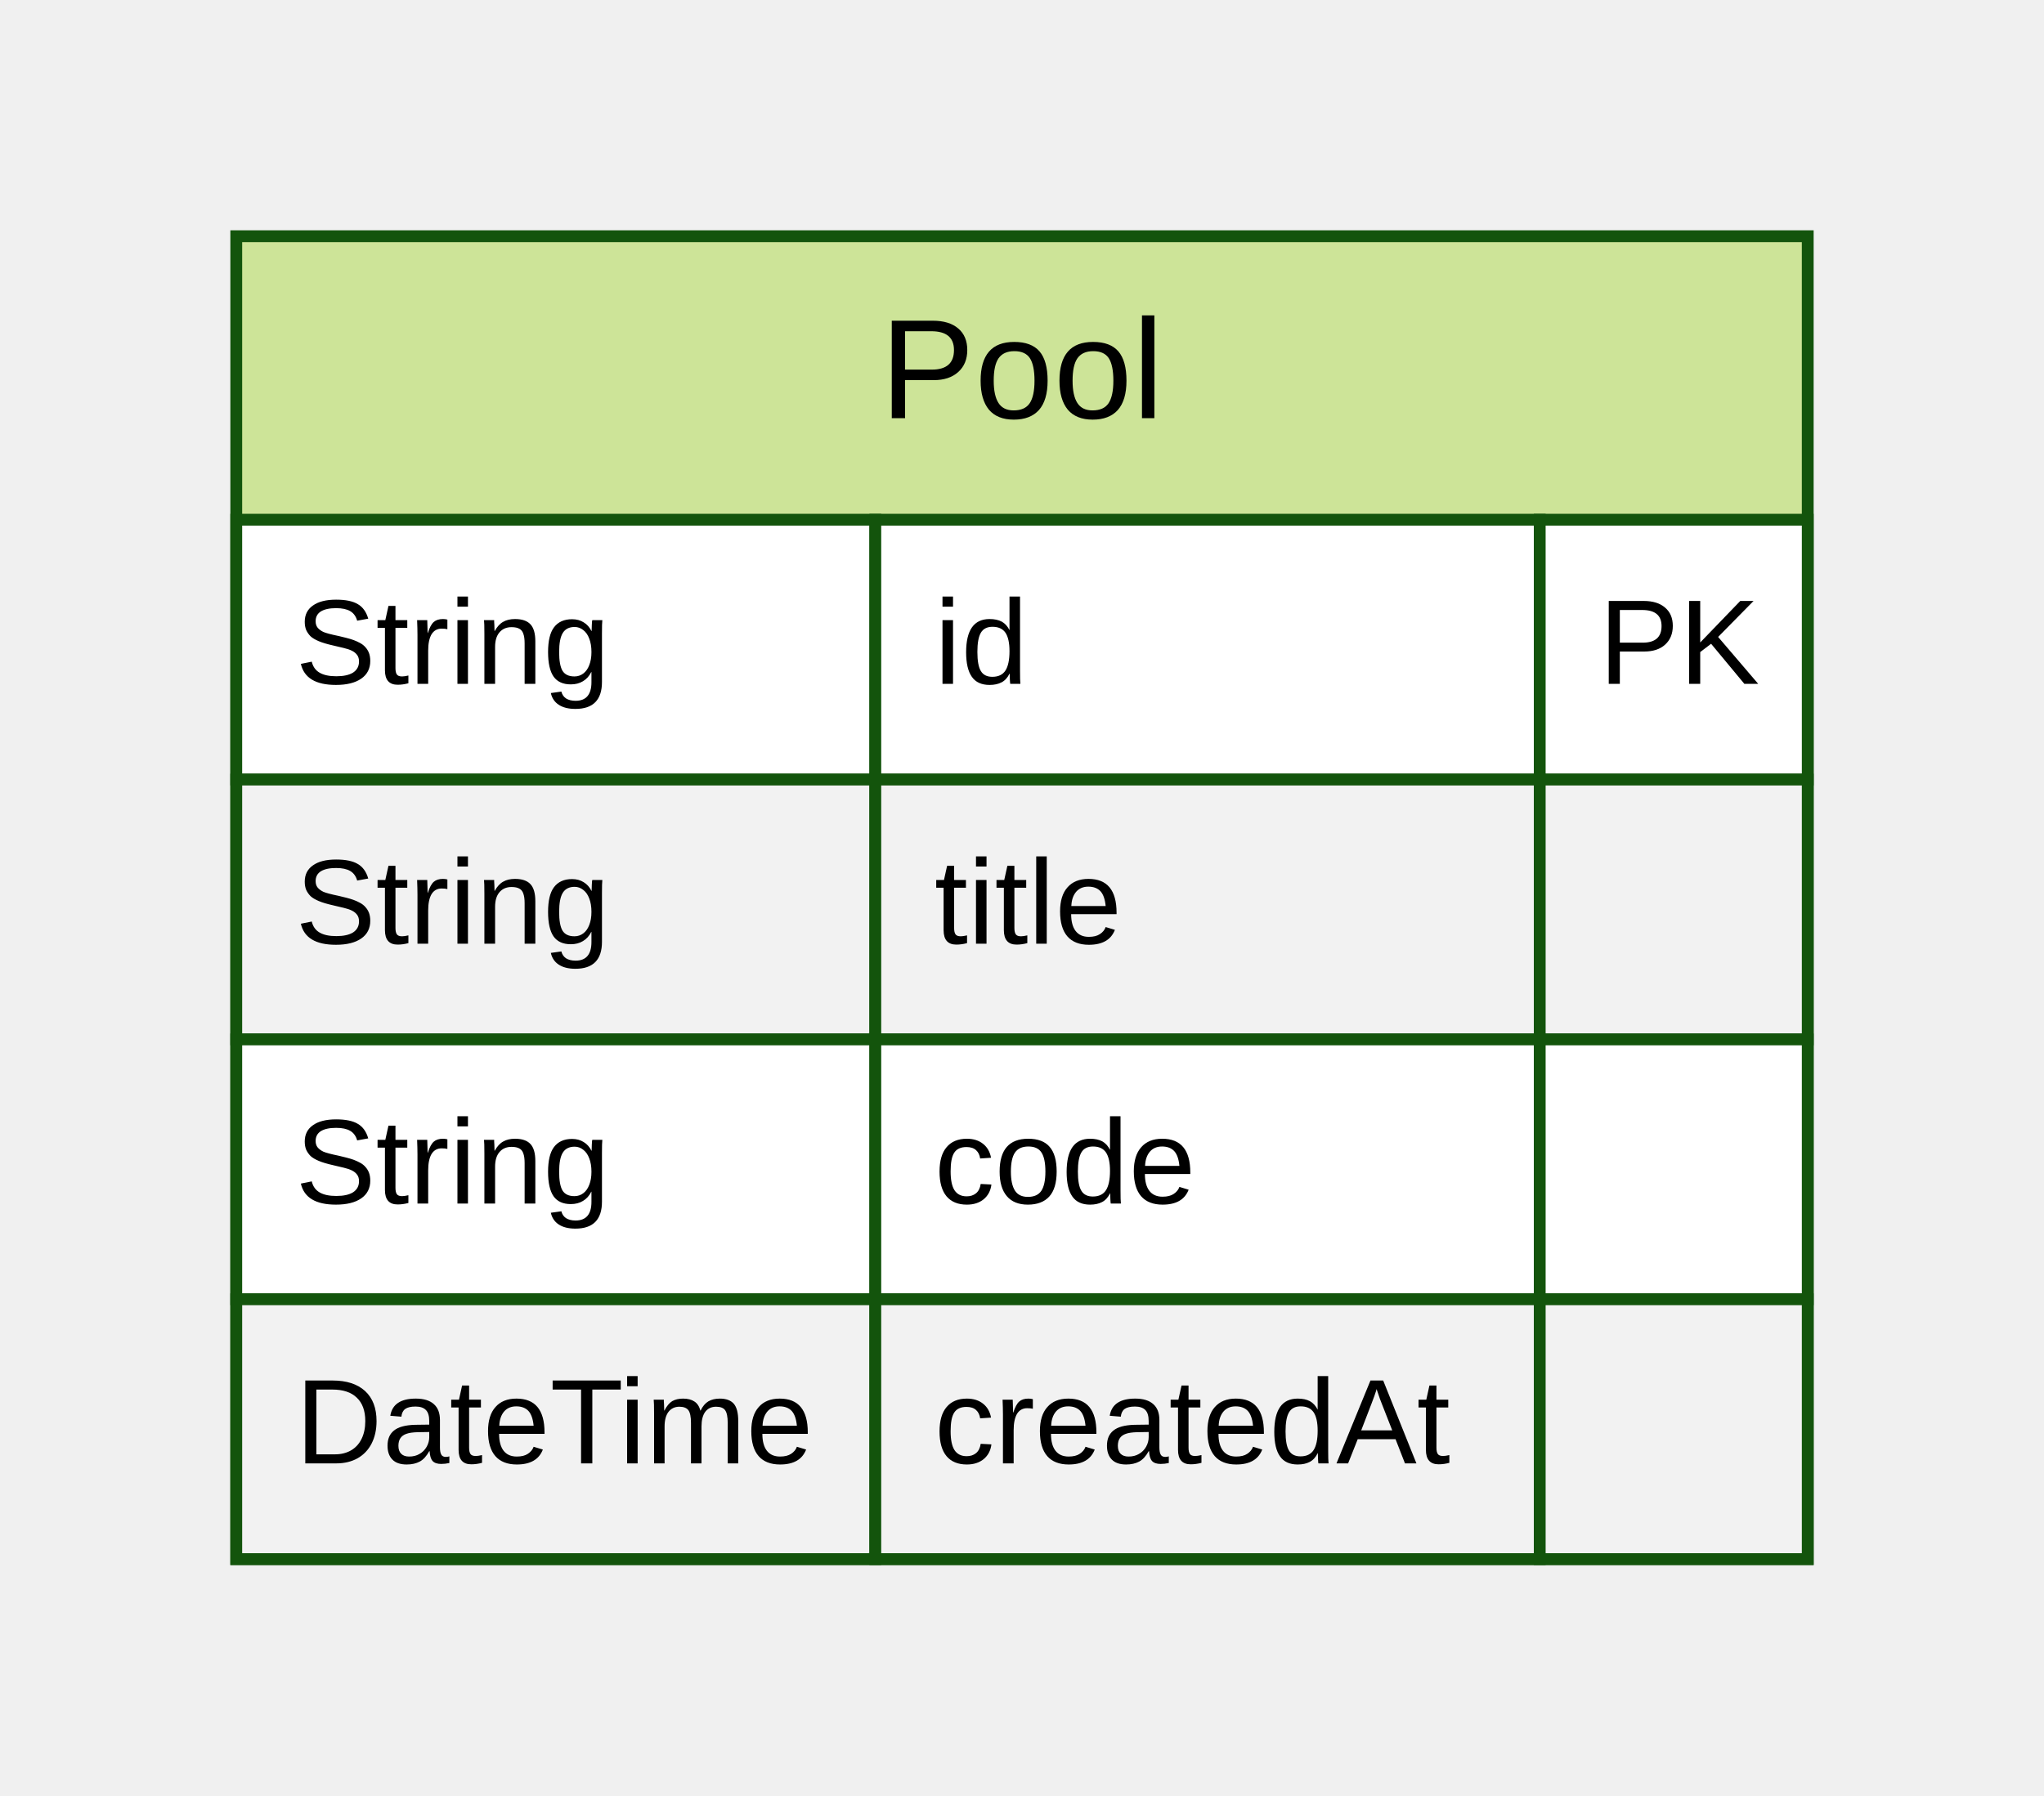
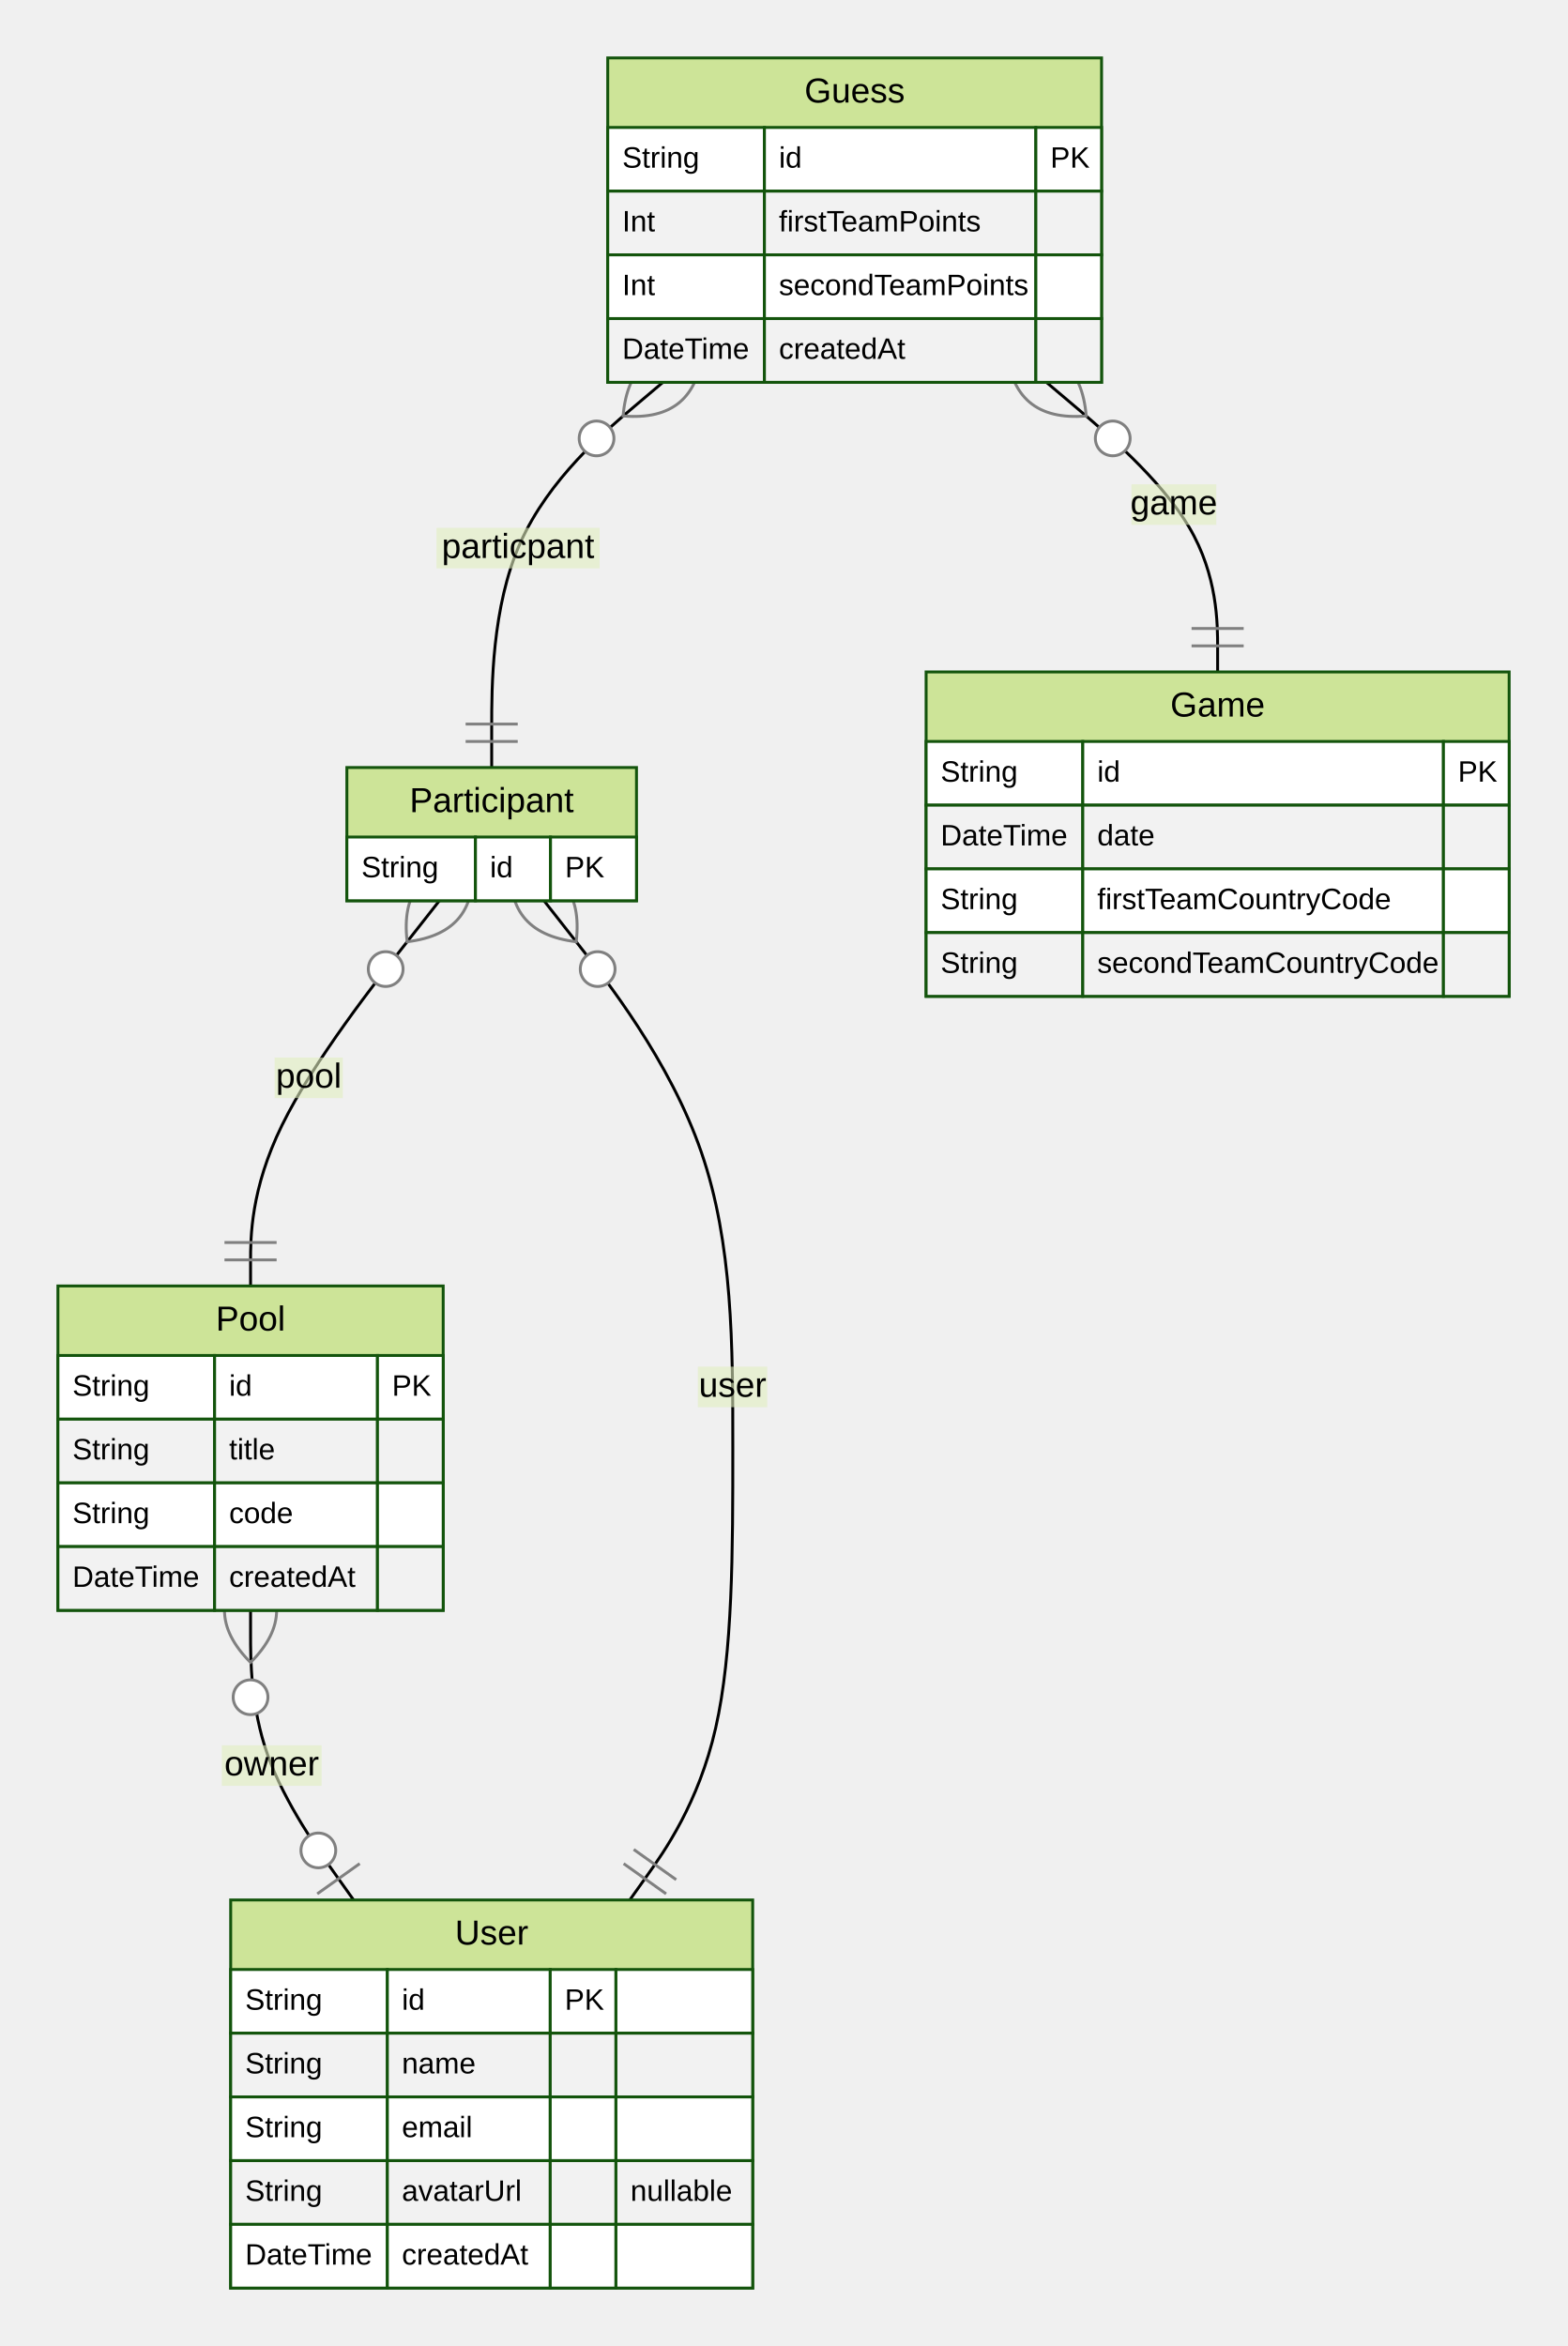
- <svg xmlns="http://www.w3.org/2000/svg" aria-labelledby="chart-title-mermaid-0 chart-desc-mermaid-0" role="img" viewBox="0 0 173.026 152" style="max-width: 173.026px; background-color: white;" width="100%" id="mermaid-0">
+ <svg xmlns="http://www.w3.org/2000/svg" aria-labelledby="chart-title-mermaid-0 chart-desc-mermaid-0" role="img" viewBox="0 0 541.082 810" style="max-width: 541.082px; background-color: white;" width="100%" id="mermaid-0">
  <style>#mermaid-0 {font-family:"trebuchet ms",verdana,arial,sans-serif;font-size:16px;fill:#000000;}#mermaid-0 .error-icon{fill:#552222;}#mermaid-0 .error-text{fill:#552222;stroke:#552222;}#mermaid-0 .edge-thickness-normal{stroke-width:2px;}#mermaid-0 .edge-thickness-thick{stroke-width:3.5px;}#mermaid-0 .edge-pattern-solid{stroke-dasharray:0;}#mermaid-0 .edge-pattern-dashed{stroke-dasharray:3;}#mermaid-0 .edge-pattern-dotted{stroke-dasharray:2;}#mermaid-0 .marker{fill:#000000;stroke:#000000;}#mermaid-0 .marker.cross{stroke:#000000;}#mermaid-0 svg{font-family:"trebuchet ms",verdana,arial,sans-serif;font-size:16px;}#mermaid-0 .entityBox{fill:#cde498;stroke:#13540c;}#mermaid-0 .attributeBoxOdd{fill:#ffffff;stroke:#13540c;}#mermaid-0 .attributeBoxEven{fill:#f2f2f2;stroke:#13540c;}#mermaid-0 .relationshipLabelBox{fill:hsl(78.158, 58.462%, 84.51%);opacity:0.7;background-color:hsl(78.158, 58.462%, 84.51%);}#mermaid-0 .relationshipLabelBox rect{opacity:0.5;}#mermaid-0 .relationshipLine{stroke:#000000;}#mermaid-0 :root{--mermaid-font-family:"trebuchet ms",verdana,arial,sans-serif;}</style>
  <g />
  <defs>
    <marker orient="auto" markerHeight="18" markerWidth="18" refY="9" refX="0" id="ONLY_ONE_START">
      <path d="M9,0 L9,18 M15,0 L15,18" fill="none" stroke="gray" />
    </marker>
  </defs>
  <defs>
    <marker orient="auto" markerHeight="18" markerWidth="18" refY="9" refX="18" id="ONLY_ONE_END">
      <path d="M3,0 L3,18 M9,0 L9,18" fill="none" stroke="gray" />
    </marker>
  </defs>
  <defs>
    <marker orient="auto" markerHeight="18" markerWidth="30" refY="9" refX="0" id="ZERO_OR_ONE_START">
      <circle r="6" cy="9" cx="21" fill="white" stroke="gray" />
      <path d="M9,0 L9,18" fill="none" stroke="gray" />
    </marker>
  </defs>
  <defs>
    <marker orient="auto" markerHeight="18" markerWidth="30" refY="9" refX="30" id="ZERO_OR_ONE_END">
      <circle r="6" cy="9" cx="9" fill="white" stroke="gray" />
      <path d="M21,0 L21,18" fill="none" stroke="gray" />
    </marker>
  </defs>
  <defs>
    <marker orient="auto" markerHeight="36" markerWidth="45" refY="18" refX="18" id="ONE_OR_MORE_START">
      <path d="M0,18 Q 18,0 36,18 Q 18,36 0,18 M42,9 L42,27" fill="none" stroke="gray" />
    </marker>
  </defs>
  <defs>
    <marker orient="auto" markerHeight="36" markerWidth="45" refY="18" refX="27" id="ONE_OR_MORE_END">
      <path d="M3,9 L3,27 M9,18 Q27,0 45,18 Q27,36 9,18" fill="none" stroke="gray" />
    </marker>
  </defs>
  <defs>
    <marker orient="auto" markerHeight="36" markerWidth="57" refY="18" refX="18" id="ZERO_OR_MORE_START">
      <circle r="6" cy="18" cx="48" fill="white" stroke="gray" />
      <path d="M0,18 Q18,0 36,18 Q18,36 0,18" fill="none" stroke="gray" />
    </marker>
  </defs>
  <defs>
    <marker orient="auto" markerHeight="36" markerWidth="57" refY="18" refX="39" id="ZERO_OR_MORE_END">
      <circle r="6" cy="18" cx="9" fill="white" stroke="gray" />
      <path d="M21,18 Q39,0 57,18 Q39,36 21,18" fill="none" stroke="gray" />
    </marker>
  </defs>
-   <g transform="translate(20,20 )" id="Pool">
+   <path marker-start="url(#ZERO_OR_MORE_START)" marker-end="url(#ZERO_OR_ONE_END)" fill="none" stroke="gray" d="M86.513,556L86.513,564.333C86.513,572.667,86.513,589.333,92.443,606C98.373,622.667,110.233,639.333,116.163,647.667L122.093,656" class="er relationshipLine" />
+   <path marker-start="url(#ZERO_OR_MORE_START)" marker-end="url(#ONLY_ONE_END)" fill="none" stroke="gray" d="M187.835,311L198.7,324.833C209.565,338.667,231.296,366.333,242.161,397.833C253.026,429.333,253.026,464.667,253.026,500C253.026,535.333,253.026,570.667,247.096,596.667C241.167,622.667,229.307,639.333,223.377,647.667L217.447,656" class="er relationshipLine" />
+   <path marker-start="url(#ZERO_OR_MORE_START)" marker-end="url(#ONLY_ONE_END)" fill="none" stroke="gray" d="M151.705,311L140.839,324.833C129.974,338.667,108.244,366.333,97.378,388.5C86.513,410.667,86.513,427.333,86.513,435.667L86.513,444" class="er relationshipLine" />
+   <path marker-start="url(#ZERO_OR_MORE_START)" marker-end="url(#ONLY_ONE_END)" fill="none" stroke="gray" d="M361.309,132L371.162,140.333C381.015,148.667,400.72,165.333,410.573,182C420.426,198.667,420.426,215.333,420.426,223.667L420.426,232" class="er relationshipLine" />
+   <path marker-start="url(#ZERO_OR_MORE_START)" marker-end="url(#ONLY_ONE_END)" fill="none" stroke="gray" d="M228.887,132L219.034,140.333C209.181,148.667,189.476,165.333,179.623,187.5C169.77,209.667,169.77,237.333,169.77,251.167L169.77,265" class="er relationshipLine" />
+   <g transform="translate(20,444 )" id="Pool">
    <rect height="112" width="133.026" y="0" x="0" stroke="gray" fill-opacity="100%" fill="honeydew" class="er entityBox" />
    <text transform="translate(66.51321,12)" style="font-family: &quot;trebuchet ms&quot;, verdana, arial, sans-serif;; font-size: 12px" text-anchor="middle" dominant-baseline="middle" y="0" x="0" id="entity-Pool" class="er entityLabel">Pool</text>
    <rect height="22" width="54.096" y="24" x="0" stroke="gray" fill-opacity="100%" fill="honeydew" class="er attributeBoxOdd" />
    <text transform="translate(5,35)" style="font-family: &quot;trebuchet ms&quot;, verdana, arial, sans-serif;; font-size: 10.2px" text-anchor="left" dominant-baseline="middle" y="0" x="0" id="entity-Pool-attr-1-type" class="er entityLabel">String</text>
    <rect height="22" width="56.243" y="24" x="54.096" stroke="gray" fill-opacity="100%" fill="honeydew" class="er attributeBoxOdd" />
    <text transform="translate(59.09555,35)" style="font-family: &quot;trebuchet ms&quot;, verdana, arial, sans-serif;; font-size: 10.2px" text-anchor="left" dominant-baseline="middle" y="0" x="0" id="entity-Pool-attr-1-name" class="er entityLabel">id</text>
    <rect height="22" width="22.688" y="24" x="110.339" stroke="gray" fill-opacity="100%" fill="honeydew" class="er attributeBoxOdd" />
    <text transform="translate(115.3387,35)" style="font-family: &quot;trebuchet ms&quot;, verdana, arial, sans-serif;; font-size: 10.2px" text-anchor="left" dominant-baseline="middle" y="0" x="0" id="entity-Pool-attr-1-key" class="er entityLabel">PK</text>
    <rect height="22" width="54.096" y="46" x="0" stroke="gray" fill-opacity="100%" fill="honeydew" class="er attributeBoxEven" />
    <text transform="translate(5,57)" style="font-family: &quot;trebuchet ms&quot;, verdana, arial, sans-serif;; font-size: 10.2px" text-anchor="left" dominant-baseline="middle" y="0" x="0" id="entity-Pool-attr-2-type" class="er entityLabel">String</text>
    <rect height="22" width="56.243" y="46" x="54.096" stroke="gray" fill-opacity="100%" fill="honeydew" class="er attributeBoxEven" />
    <text transform="translate(59.09555,57)" style="font-family: &quot;trebuchet ms&quot;, verdana, arial, sans-serif;; font-size: 10.2px" text-anchor="left" dominant-baseline="middle" y="0" x="0" id="entity-Pool-attr-2-name" class="er entityLabel">title</text>
    <rect height="22" width="22.688" y="46" x="110.339" stroke="gray" fill-opacity="100%" fill="honeydew" class="er attributeBoxEven" />
    <text transform="translate(115.3387,57)" style="font-family: &quot;trebuchet ms&quot;, verdana, arial, sans-serif;; font-size: 10.2px" text-anchor="left" dominant-baseline="middle" y="0" x="0" id="entity-Pool-attr-2-key" class="er entityLabel" />
    <rect height="22" width="54.096" y="68" x="0" stroke="gray" fill-opacity="100%" fill="honeydew" class="er attributeBoxOdd" />
    <text transform="translate(5,79)" style="font-family: &quot;trebuchet ms&quot;, verdana, arial, sans-serif;; font-size: 10.2px" text-anchor="left" dominant-baseline="middle" y="0" x="0" id="entity-Pool-attr-3-type" class="er entityLabel">String</text>
    <rect height="22" width="56.243" y="68" x="54.096" stroke="gray" fill-opacity="100%" fill="honeydew" class="er attributeBoxOdd" />
    <text transform="translate(59.09555,79)" style="font-family: &quot;trebuchet ms&quot;, verdana, arial, sans-serif;; font-size: 10.2px" text-anchor="left" dominant-baseline="middle" y="0" x="0" id="entity-Pool-attr-3-name" class="er entityLabel">code</text>
    <rect height="22" width="22.688" y="68" x="110.339" stroke="gray" fill-opacity="100%" fill="honeydew" class="er attributeBoxOdd" />
    <text transform="translate(115.3387,79)" style="font-family: &quot;trebuchet ms&quot;, verdana, arial, sans-serif;; font-size: 10.2px" text-anchor="left" dominant-baseline="middle" y="0" x="0" id="entity-Pool-attr-3-key" class="er entityLabel" />
    <rect height="22" width="54.096" y="90" x="0" stroke="gray" fill-opacity="100%" fill="honeydew" class="er attributeBoxEven" />
    <text transform="translate(5,101)" style="font-family: &quot;trebuchet ms&quot;, verdana, arial, sans-serif;; font-size: 10.2px" text-anchor="left" dominant-baseline="middle" y="0" x="0" id="entity-Pool-attr-4-type" class="er entityLabel">DateTime</text>
    <rect height="22" width="56.243" y="90" x="54.096" stroke="gray" fill-opacity="100%" fill="honeydew" class="er attributeBoxEven" />
    <text transform="translate(59.09555,101)" style="font-family: &quot;trebuchet ms&quot;, verdana, arial, sans-serif;; font-size: 10.2px" text-anchor="left" dominant-baseline="middle" y="0" x="0" id="entity-Pool-attr-4-name" class="er entityLabel">createdAt</text>
    <rect height="22" width="22.688" y="90" x="110.339" stroke="gray" fill-opacity="100%" fill="honeydew" class="er attributeBoxEven" />
    <text transform="translate(115.3387,101)" style="font-family: &quot;trebuchet ms&quot;, verdana, arial, sans-serif;; font-size: 10.2px" text-anchor="left" dominant-baseline="middle" y="0" x="0" id="entity-Pool-attr-4-key" class="er entityLabel" />
  </g>
+   <g transform="translate(119.7698,265 )" id="Participant">
+     <rect height="46" width="100" y="0" x="0" stroke="gray" fill-opacity="100%" fill="honeydew" class="er entityBox" />
+     <text transform="translate(50,12)" style="font-family: &quot;trebuchet ms&quot;, verdana, arial, sans-serif;; font-size: 12px" text-anchor="middle" dominant-baseline="middle" y="0" x="0" id="entity-Participant" class="er entityLabel">Participant</text>
+     <rect height="22" width="44.399" y="24" x="0" stroke="gray" fill-opacity="100%" fill="honeydew" class="er attributeBoxOdd" />
+     <text transform="translate(5,35)" style="font-family: &quot;trebuchet ms&quot;, verdana, arial, sans-serif;; font-size: 10.2px" text-anchor="left" dominant-baseline="middle" y="0" x="0" id="entity-Participant-attr-1-type" class="er entityLabel">String</text>
+     <rect height="22" width="25.911" y="24" x="44.399" stroke="gray" fill-opacity="100%" fill="honeydew" class="er attributeBoxOdd" />
+     <text transform="translate(49.39862,35)" style="font-family: &quot;trebuchet ms&quot;, verdana, arial, sans-serif;; font-size: 10.2px" text-anchor="left" dominant-baseline="middle" y="0" x="0" id="entity-Participant-attr-1-name" class="er entityLabel">id</text>
+     <rect height="22" width="29.69" y="24" x="70.31" stroke="gray" fill-opacity="100%" fill="honeydew" class="er attributeBoxOdd" />
+     <text transform="translate(75.30976,35)" style="font-family: &quot;trebuchet ms&quot;, verdana, arial, sans-serif;; font-size: 10.2px" text-anchor="left" dominant-baseline="middle" y="0" x="0" id="entity-Participant-attr-1-key" class="er entityLabel">PK</text>
+   </g>
+   <g transform="translate(79.65034,656 )" id="User">
+     <rect height="134" width="180.239" y="0" x="0" stroke="gray" fill-opacity="100%" fill="honeydew" class="er entityBox" />
+     <text transform="translate(90.11948,12)" style="font-family: &quot;trebuchet ms&quot;, verdana, arial, sans-serif;; font-size: 12px" text-anchor="middle" dominant-baseline="middle" y="0" x="0" id="entity-User" class="er entityLabel">User</text>
+     <rect height="22" width="54.096" y="24" x="0" stroke="gray" fill-opacity="100%" fill="honeydew" class="er attributeBoxOdd" />
+     <text transform="translate(5,35)" style="font-family: &quot;trebuchet ms&quot;, verdana, arial, sans-serif;; font-size: 10.2px" text-anchor="left" dominant-baseline="middle" y="0" x="0" id="entity-User-attr-1-type" class="er entityLabel">String</text>
+     <rect height="22" width="56.243" y="24" x="54.096" stroke="gray" fill-opacity="100%" fill="honeydew" class="er attributeBoxOdd" />
+     <text transform="translate(59.09555,35)" style="font-family: &quot;trebuchet ms&quot;, verdana, arial, sans-serif;; font-size: 10.2px" text-anchor="left" dominant-baseline="middle" y="0" x="0" id="entity-User-attr-1-name" class="er entityLabel">id</text>
+     <rect height="22" width="22.688" y="24" x="110.339" stroke="gray" fill-opacity="100%" fill="honeydew" class="er attributeBoxOdd" />
+     <text transform="translate(115.3387,35)" style="font-family: &quot;trebuchet ms&quot;, verdana, arial, sans-serif;; font-size: 10.2px" text-anchor="left" dominant-baseline="middle" y="0" x="0" id="entity-User-attr-1-key" class="er entityLabel">PK</text>
+     <rect height="22" width="47.213" y="24" x="133.026" stroke="gray" fill-opacity="100%" fill="honeydew" class="er attributeBoxOdd" />
+     <text transform="translate(138.0264,35)" style="font-family: &quot;trebuchet ms&quot;, verdana, arial, sans-serif;; font-size: 10.2px" text-anchor="left" dominant-baseline="middle" y="0" x="0" id="entity-User-attr-1-comment" class="er entityLabel" />
+     <rect height="22" width="54.096" y="46" x="0" stroke="gray" fill-opacity="100%" fill="honeydew" class="er attributeBoxEven" />
+     <text transform="translate(5,57)" style="font-family: &quot;trebuchet ms&quot;, verdana, arial, sans-serif;; font-size: 10.2px" text-anchor="left" dominant-baseline="middle" y="0" x="0" id="entity-User-attr-2-type" class="er entityLabel">String</text>
+     <rect height="22" width="56.243" y="46" x="54.096" stroke="gray" fill-opacity="100%" fill="honeydew" class="er attributeBoxEven" />
+     <text transform="translate(59.09555,57)" style="font-family: &quot;trebuchet ms&quot;, verdana, arial, sans-serif;; font-size: 10.2px" text-anchor="left" dominant-baseline="middle" y="0" x="0" id="entity-User-attr-2-name" class="er entityLabel">name</text>
+     <rect height="22" width="22.688" y="46" x="110.339" stroke="gray" fill-opacity="100%" fill="honeydew" class="er attributeBoxEven" />
+     <text transform="translate(115.3387,57)" style="font-family: &quot;trebuchet ms&quot;, verdana, arial, sans-serif;; font-size: 10.2px" text-anchor="left" dominant-baseline="middle" y="0" x="0" id="entity-User-attr-2-key" class="er entityLabel" />
+     <rect height="22" width="47.213" y="46" x="133.026" stroke="gray" fill-opacity="100%" fill="honeydew" class="er attributeBoxEven" />
+     <text transform="translate(138.0264,57)" style="font-family: &quot;trebuchet ms&quot;, verdana, arial, sans-serif;; font-size: 10.2px" text-anchor="left" dominant-baseline="middle" y="0" x="0" id="entity-User-attr-2-comment" class="er entityLabel" />
+     <rect height="22" width="54.096" y="68" x="0" stroke="gray" fill-opacity="100%" fill="honeydew" class="er attributeBoxOdd" />
+     <text transform="translate(5,79)" style="font-family: &quot;trebuchet ms&quot;, verdana, arial, sans-serif;; font-size: 10.2px" text-anchor="left" dominant-baseline="middle" y="0" x="0" id="entity-User-attr-3-type" class="er entityLabel">String</text>
+     <rect height="22" width="56.243" y="68" x="54.096" stroke="gray" fill-opacity="100%" fill="honeydew" class="er attributeBoxOdd" />
+     <text transform="translate(59.09555,79)" style="font-family: &quot;trebuchet ms&quot;, verdana, arial, sans-serif;; font-size: 10.2px" text-anchor="left" dominant-baseline="middle" y="0" x="0" id="entity-User-attr-3-name" class="er entityLabel">email</text>
+     <rect height="22" width="22.688" y="68" x="110.339" stroke="gray" fill-opacity="100%" fill="honeydew" class="er attributeBoxOdd" />
+     <text transform="translate(115.3387,79)" style="font-family: &quot;trebuchet ms&quot;, verdana, arial, sans-serif;; font-size: 10.2px" text-anchor="left" dominant-baseline="middle" y="0" x="0" id="entity-User-attr-3-key" class="er entityLabel" />
+     <rect height="22" width="47.213" y="68" x="133.026" stroke="gray" fill-opacity="100%" fill="honeydew" class="er attributeBoxOdd" />
+     <text transform="translate(138.0264,79)" style="font-family: &quot;trebuchet ms&quot;, verdana, arial, sans-serif;; font-size: 10.2px" text-anchor="left" dominant-baseline="middle" y="0" x="0" id="entity-User-attr-3-comment" class="er entityLabel" />
+     <rect height="22" width="54.096" y="90" x="0" stroke="gray" fill-opacity="100%" fill="honeydew" class="er attributeBoxEven" />
+     <text transform="translate(5,101)" style="font-family: &quot;trebuchet ms&quot;, verdana, arial, sans-serif;; font-size: 10.2px" text-anchor="left" dominant-baseline="middle" y="0" x="0" id="entity-User-attr-4-type" class="er entityLabel">String</text>
+     <rect height="22" width="56.243" y="90" x="54.096" stroke="gray" fill-opacity="100%" fill="honeydew" class="er attributeBoxEven" />
+     <text transform="translate(59.09555,101)" style="font-family: &quot;trebuchet ms&quot;, verdana, arial, sans-serif;; font-size: 10.2px" text-anchor="left" dominant-baseline="middle" y="0" x="0" id="entity-User-attr-4-name" class="er entityLabel">avatarUrl</text>
+     <rect height="22" width="22.688" y="90" x="110.339" stroke="gray" fill-opacity="100%" fill="honeydew" class="er attributeBoxEven" />
+     <text transform="translate(115.3387,101)" style="font-family: &quot;trebuchet ms&quot;, verdana, arial, sans-serif;; font-size: 10.2px" text-anchor="left" dominant-baseline="middle" y="0" x="0" id="entity-User-attr-4-key" class="er entityLabel" />
+     <rect height="22" width="47.213" y="90" x="133.026" stroke="gray" fill-opacity="100%" fill="honeydew" class="er attributeBoxEven" />
+     <text transform="translate(138.0264,101)" style="font-family: &quot;trebuchet ms&quot;, verdana, arial, sans-serif;; font-size: 10.2px" text-anchor="left" dominant-baseline="middle" y="0" x="0" id="entity-User-attr-4-comment" class="er entityLabel">nullable</text>
+     <rect height="22" width="54.096" y="112" x="0" stroke="gray" fill-opacity="100%" fill="honeydew" class="er attributeBoxOdd" />
+     <text transform="translate(5,123)" style="font-family: &quot;trebuchet ms&quot;, verdana, arial, sans-serif;; font-size: 10.2px" text-anchor="left" dominant-baseline="middle" y="0" x="0" id="entity-User-attr-5-type" class="er entityLabel">DateTime</text>
+     <rect height="22" width="56.243" y="112" x="54.096" stroke="gray" fill-opacity="100%" fill="honeydew" class="er attributeBoxOdd" />
+     <text transform="translate(59.09555,123)" style="font-family: &quot;trebuchet ms&quot;, verdana, arial, sans-serif;; font-size: 10.2px" text-anchor="left" dominant-baseline="middle" y="0" x="0" id="entity-User-attr-5-name" class="er entityLabel">createdAt</text>
+     <rect height="22" width="22.688" y="112" x="110.339" stroke="gray" fill-opacity="100%" fill="honeydew" class="er attributeBoxOdd" />
+     <text transform="translate(115.3387,123)" style="font-family: &quot;trebuchet ms&quot;, verdana, arial, sans-serif;; font-size: 10.2px" text-anchor="left" dominant-baseline="middle" y="0" x="0" id="entity-User-attr-5-key" class="er entityLabel" />
+     <rect height="22" width="47.213" y="112" x="133.026" stroke="gray" fill-opacity="100%" fill="honeydew" class="er attributeBoxOdd" />
+     <text transform="translate(138.0264,123)" style="font-family: &quot;trebuchet ms&quot;, verdana, arial, sans-serif;; font-size: 10.2px" text-anchor="left" dominant-baseline="middle" y="0" x="0" id="entity-User-attr-5-comment" class="er entityLabel" />
+   </g>
+   <g transform="translate(319.7698,232 )" id="Game">
+     <rect height="112" width="201.312" y="0" x="0" stroke="gray" fill-opacity="100%" fill="honeydew" class="er entityBox" />
+     <text transform="translate(100.6562,12)" style="font-family: &quot;trebuchet ms&quot;, verdana, arial, sans-serif;; font-size: 12px" text-anchor="middle" dominant-baseline="middle" y="0" x="0" id="entity-Game" class="er entityLabel">Game</text>
+     <rect height="22" width="54.096" y="24" x="0" stroke="gray" fill-opacity="100%" fill="honeydew" class="er attributeBoxOdd" />
+     <text transform="translate(5,35)" style="font-family: &quot;trebuchet ms&quot;, verdana, arial, sans-serif;; font-size: 10.2px" text-anchor="left" dominant-baseline="middle" y="0" x="0" id="entity-Game-attr-1-type" class="er entityLabel">String</text>
+     <rect height="22" width="124.529" y="24" x="54.096" stroke="gray" fill-opacity="100%" fill="honeydew" class="er attributeBoxOdd" />
+     <text transform="translate(59.09555,35)" style="font-family: &quot;trebuchet ms&quot;, verdana, arial, sans-serif;; font-size: 10.2px" text-anchor="left" dominant-baseline="middle" y="0" x="0" id="entity-Game-attr-1-name" class="er entityLabel">id</text>
+     <rect height="22" width="22.688" y="24" x="178.625" stroke="gray" fill-opacity="100%" fill="honeydew" class="er attributeBoxOdd" />
+     <text transform="translate(183.6248,35)" style="font-family: &quot;trebuchet ms&quot;, verdana, arial, sans-serif;; font-size: 10.2px" text-anchor="left" dominant-baseline="middle" y="0" x="0" id="entity-Game-attr-1-key" class="er entityLabel">PK</text>
+     <rect height="22" width="54.096" y="46" x="0" stroke="gray" fill-opacity="100%" fill="honeydew" class="er attributeBoxEven" />
+     <text transform="translate(5,57)" style="font-family: &quot;trebuchet ms&quot;, verdana, arial, sans-serif;; font-size: 10.2px" text-anchor="left" dominant-baseline="middle" y="0" x="0" id="entity-Game-attr-2-type" class="er entityLabel">DateTime</text>
+     <rect height="22" width="124.529" y="46" x="54.096" stroke="gray" fill-opacity="100%" fill="honeydew" class="er attributeBoxEven" />
+     <text transform="translate(59.09555,57)" style="font-family: &quot;trebuchet ms&quot;, verdana, arial, sans-serif;; font-size: 10.2px" text-anchor="left" dominant-baseline="middle" y="0" x="0" id="entity-Game-attr-2-name" class="er entityLabel">date</text>
+     <rect height="22" width="22.688" y="46" x="178.625" stroke="gray" fill-opacity="100%" fill="honeydew" class="er attributeBoxEven" />
+     <text transform="translate(183.6248,57)" style="font-family: &quot;trebuchet ms&quot;, verdana, arial, sans-serif;; font-size: 10.2px" text-anchor="left" dominant-baseline="middle" y="0" x="0" id="entity-Game-attr-2-key" class="er entityLabel" />
+     <rect height="22" width="54.096" y="68" x="0" stroke="gray" fill-opacity="100%" fill="honeydew" class="er attributeBoxOdd" />
+     <text transform="translate(5,79)" style="font-family: &quot;trebuchet ms&quot;, verdana, arial, sans-serif;; font-size: 10.2px" text-anchor="left" dominant-baseline="middle" y="0" x="0" id="entity-Game-attr-3-type" class="er entityLabel">String</text>
+     <rect height="22" width="124.529" y="68" x="54.096" stroke="gray" fill-opacity="100%" fill="honeydew" class="er attributeBoxOdd" />
+     <text transform="translate(59.09555,79)" style="font-family: &quot;trebuchet ms&quot;, verdana, arial, sans-serif;; font-size: 10.2px" text-anchor="left" dominant-baseline="middle" y="0" x="0" id="entity-Game-attr-3-name" class="er entityLabel">firstTeamCountryCode</text>
+     <rect height="22" width="22.688" y="68" x="178.625" stroke="gray" fill-opacity="100%" fill="honeydew" class="er attributeBoxOdd" />
+     <text transform="translate(183.6248,79)" style="font-family: &quot;trebuchet ms&quot;, verdana, arial, sans-serif;; font-size: 10.2px" text-anchor="left" dominant-baseline="middle" y="0" x="0" id="entity-Game-attr-3-key" class="er entityLabel" />
+     <rect height="22" width="54.096" y="90" x="0" stroke="gray" fill-opacity="100%" fill="honeydew" class="er attributeBoxEven" />
+     <text transform="translate(5,101)" style="font-family: &quot;trebuchet ms&quot;, verdana, arial, sans-serif;; font-size: 10.2px" text-anchor="left" dominant-baseline="middle" y="0" x="0" id="entity-Game-attr-4-type" class="er entityLabel">String</text>
+     <rect height="22" width="124.529" y="90" x="54.096" stroke="gray" fill-opacity="100%" fill="honeydew" class="er attributeBoxEven" />
+     <text transform="translate(59.09555,101)" style="font-family: &quot;trebuchet ms&quot;, verdana, arial, sans-serif;; font-size: 10.2px" text-anchor="left" dominant-baseline="middle" y="0" x="0" id="entity-Game-attr-4-name" class="er entityLabel">secondTeamCountryCode</text>
+     <rect height="22" width="22.688" y="90" x="178.625" stroke="gray" fill-opacity="100%" fill="honeydew" class="er attributeBoxEven" />
+     <text transform="translate(183.6248,101)" style="font-family: &quot;trebuchet ms&quot;, verdana, arial, sans-serif;; font-size: 10.2px" text-anchor="left" dominant-baseline="middle" y="0" x="0" id="entity-Game-attr-4-key" class="er entityLabel" />
+   </g>
+   <g transform="translate(209.8457,20 )" id="Guess">
+     <rect height="112" width="170.504" y="0" x="0" stroke="gray" fill-opacity="100%" fill="honeydew" class="er entityBox" />
+     <text transform="translate(85.2522,12)" style="font-family: &quot;trebuchet ms&quot;, verdana, arial, sans-serif;; font-size: 12px" text-anchor="middle" dominant-baseline="middle" y="0" x="0" id="entity-Guess" class="er entityLabel">Guess</text>
+     <rect height="22" width="54.096" y="24" x="0" stroke="gray" fill-opacity="100%" fill="honeydew" class="er attributeBoxOdd" />
+     <text transform="translate(5,35)" style="font-family: &quot;trebuchet ms&quot;, verdana, arial, sans-serif;; font-size: 10.2px" text-anchor="left" dominant-baseline="middle" y="0" x="0" id="entity-Guess-attr-1-type" class="er entityLabel">String</text>
+     <rect height="22" width="93.721" y="24" x="54.096" stroke="gray" fill-opacity="100%" fill="honeydew" class="er attributeBoxOdd" />
+     <text transform="translate(59.09555,35)" style="font-family: &quot;trebuchet ms&quot;, verdana, arial, sans-serif;; font-size: 10.2px" text-anchor="left" dominant-baseline="middle" y="0" x="0" id="entity-Guess-attr-1-name" class="er entityLabel">id</text>
+     <rect height="22" width="22.688" y="24" x="147.817" stroke="gray" fill-opacity="100%" fill="honeydew" class="er attributeBoxOdd" />
+     <text transform="translate(152.8167,35)" style="font-family: &quot;trebuchet ms&quot;, verdana, arial, sans-serif;; font-size: 10.2px" text-anchor="left" dominant-baseline="middle" y="0" x="0" id="entity-Guess-attr-1-key" class="er entityLabel">PK</text>
+     <rect height="22" width="54.096" y="46" x="0" stroke="gray" fill-opacity="100%" fill="honeydew" class="er attributeBoxEven" />
+     <text transform="translate(5,57)" style="font-family: &quot;trebuchet ms&quot;, verdana, arial, sans-serif;; font-size: 10.2px" text-anchor="left" dominant-baseline="middle" y="0" x="0" id="entity-Guess-attr-2-type" class="er entityLabel">Int</text>
+     <rect height="22" width="93.721" y="46" x="54.096" stroke="gray" fill-opacity="100%" fill="honeydew" class="er attributeBoxEven" />
+     <text transform="translate(59.09555,57)" style="font-family: &quot;trebuchet ms&quot;, verdana, arial, sans-serif;; font-size: 10.2px" text-anchor="left" dominant-baseline="middle" y="0" x="0" id="entity-Guess-attr-2-name" class="er entityLabel">firstTeamPoints</text>
+     <rect height="22" width="22.688" y="46" x="147.817" stroke="gray" fill-opacity="100%" fill="honeydew" class="er attributeBoxEven" />
+     <text transform="translate(152.8167,57)" style="font-family: &quot;trebuchet ms&quot;, verdana, arial, sans-serif;; font-size: 10.2px" text-anchor="left" dominant-baseline="middle" y="0" x="0" id="entity-Guess-attr-2-key" class="er entityLabel" />
+     <rect height="22" width="54.096" y="68" x="0" stroke="gray" fill-opacity="100%" fill="honeydew" class="er attributeBoxOdd" />
+     <text transform="translate(5,79)" style="font-family: &quot;trebuchet ms&quot;, verdana, arial, sans-serif;; font-size: 10.2px" text-anchor="left" dominant-baseline="middle" y="0" x="0" id="entity-Guess-attr-3-type" class="er entityLabel">Int</text>
+     <rect height="22" width="93.721" y="68" x="54.096" stroke="gray" fill-opacity="100%" fill="honeydew" class="er attributeBoxOdd" />
+     <text transform="translate(59.09555,79)" style="font-family: &quot;trebuchet ms&quot;, verdana, arial, sans-serif;; font-size: 10.2px" text-anchor="left" dominant-baseline="middle" y="0" x="0" id="entity-Guess-attr-3-name" class="er entityLabel">secondTeamPoints</text>
+     <rect height="22" width="22.688" y="68" x="147.817" stroke="gray" fill-opacity="100%" fill="honeydew" class="er attributeBoxOdd" />
+     <text transform="translate(152.8167,79)" style="font-family: &quot;trebuchet ms&quot;, verdana, arial, sans-serif;; font-size: 10.2px" text-anchor="left" dominant-baseline="middle" y="0" x="0" id="entity-Guess-attr-3-key" class="er entityLabel" />
+     <rect height="22" width="54.096" y="90" x="0" stroke="gray" fill-opacity="100%" fill="honeydew" class="er attributeBoxEven" />
+     <text transform="translate(5,101)" style="font-family: &quot;trebuchet ms&quot;, verdana, arial, sans-serif;; font-size: 10.2px" text-anchor="left" dominant-baseline="middle" y="0" x="0" id="entity-Guess-attr-4-type" class="er entityLabel">DateTime</text>
+     <rect height="22" width="93.721" y="90" x="54.096" stroke="gray" fill-opacity="100%" fill="honeydew" class="er attributeBoxEven" />
+     <text transform="translate(59.09555,101)" style="font-family: &quot;trebuchet ms&quot;, verdana, arial, sans-serif;; font-size: 10.2px" text-anchor="left" dominant-baseline="middle" y="0" x="0" id="entity-Guess-attr-4-name" class="er entityLabel">createdAt</text>
+     <rect height="22" width="22.688" y="90" x="147.817" stroke="gray" fill-opacity="100%" fill="honeydew" class="er attributeBoxEven" />
+     <text transform="translate(152.8167,101)" style="font-family: &quot;trebuchet ms&quot;, verdana, arial, sans-serif;; font-size: 10.2px" text-anchor="left" dominant-baseline="middle" y="0" x="0" id="entity-Guess-attr-4-key" class="er entityLabel" />
+   </g>
+   <rect fill-opacity="85%" fill="white" height="14" width="34.471" y="602.592" x="76.574" class="er relationshipLabelBox" />
+   <text style="font-family: &quot;trebuchet ms&quot;, verdana, arial, sans-serif;; font-size: 12px" dominant-baseline="middle" text-anchor="middle" y="609.592" x="93.81" id="rel1" class="er relationshipLabel">owner</text>
+   <rect fill-opacity="85%" fill="white" height="14" width="23.959" y="471.862" x="240.96" class="er relationshipLabelBox" />
+   <text style="font-family: &quot;trebuchet ms&quot;, verdana, arial, sans-serif;; font-size: 12px" dominant-baseline="middle" text-anchor="middle" y="478.862" x="252.94" id="rel2" class="er relationshipLabel">user</text>
+   <rect fill-opacity="85%" fill="white" height="14" width="23.564" y="365.133" x="94.824" class="er relationshipLabelBox" />
+   <text style="font-family: &quot;trebuchet ms&quot;, verdana, arial, sans-serif;; font-size: 12px" dominant-baseline="middle" text-anchor="middle" y="372.133" x="106.606" id="rel3" class="er relationshipLabel">pool</text>
+   <rect fill-opacity="85%" fill="white" height="14" width="29.289" y="167.222" x="390.665" class="er relationshipLabelBox" />
+   <text style="font-family: &quot;trebuchet ms&quot;, verdana, arial, sans-serif;; font-size: 12px" dominant-baseline="middle" text-anchor="middle" y="174.222" x="405.31" id="rel4" class="er relationshipLabel">game</text>
+   <rect fill-opacity="85%" fill="white" height="14" width="56.322" y="182.256" x="150.706" class="er relationshipLabelBox" />
+   <text style="font-family: &quot;trebuchet ms&quot;, verdana, arial, sans-serif;; font-size: 12px" dominant-baseline="middle" text-anchor="middle" y="189.256" x="178.867" id="rel5" class="er relationshipLabel">particpant</text>
</svg>
